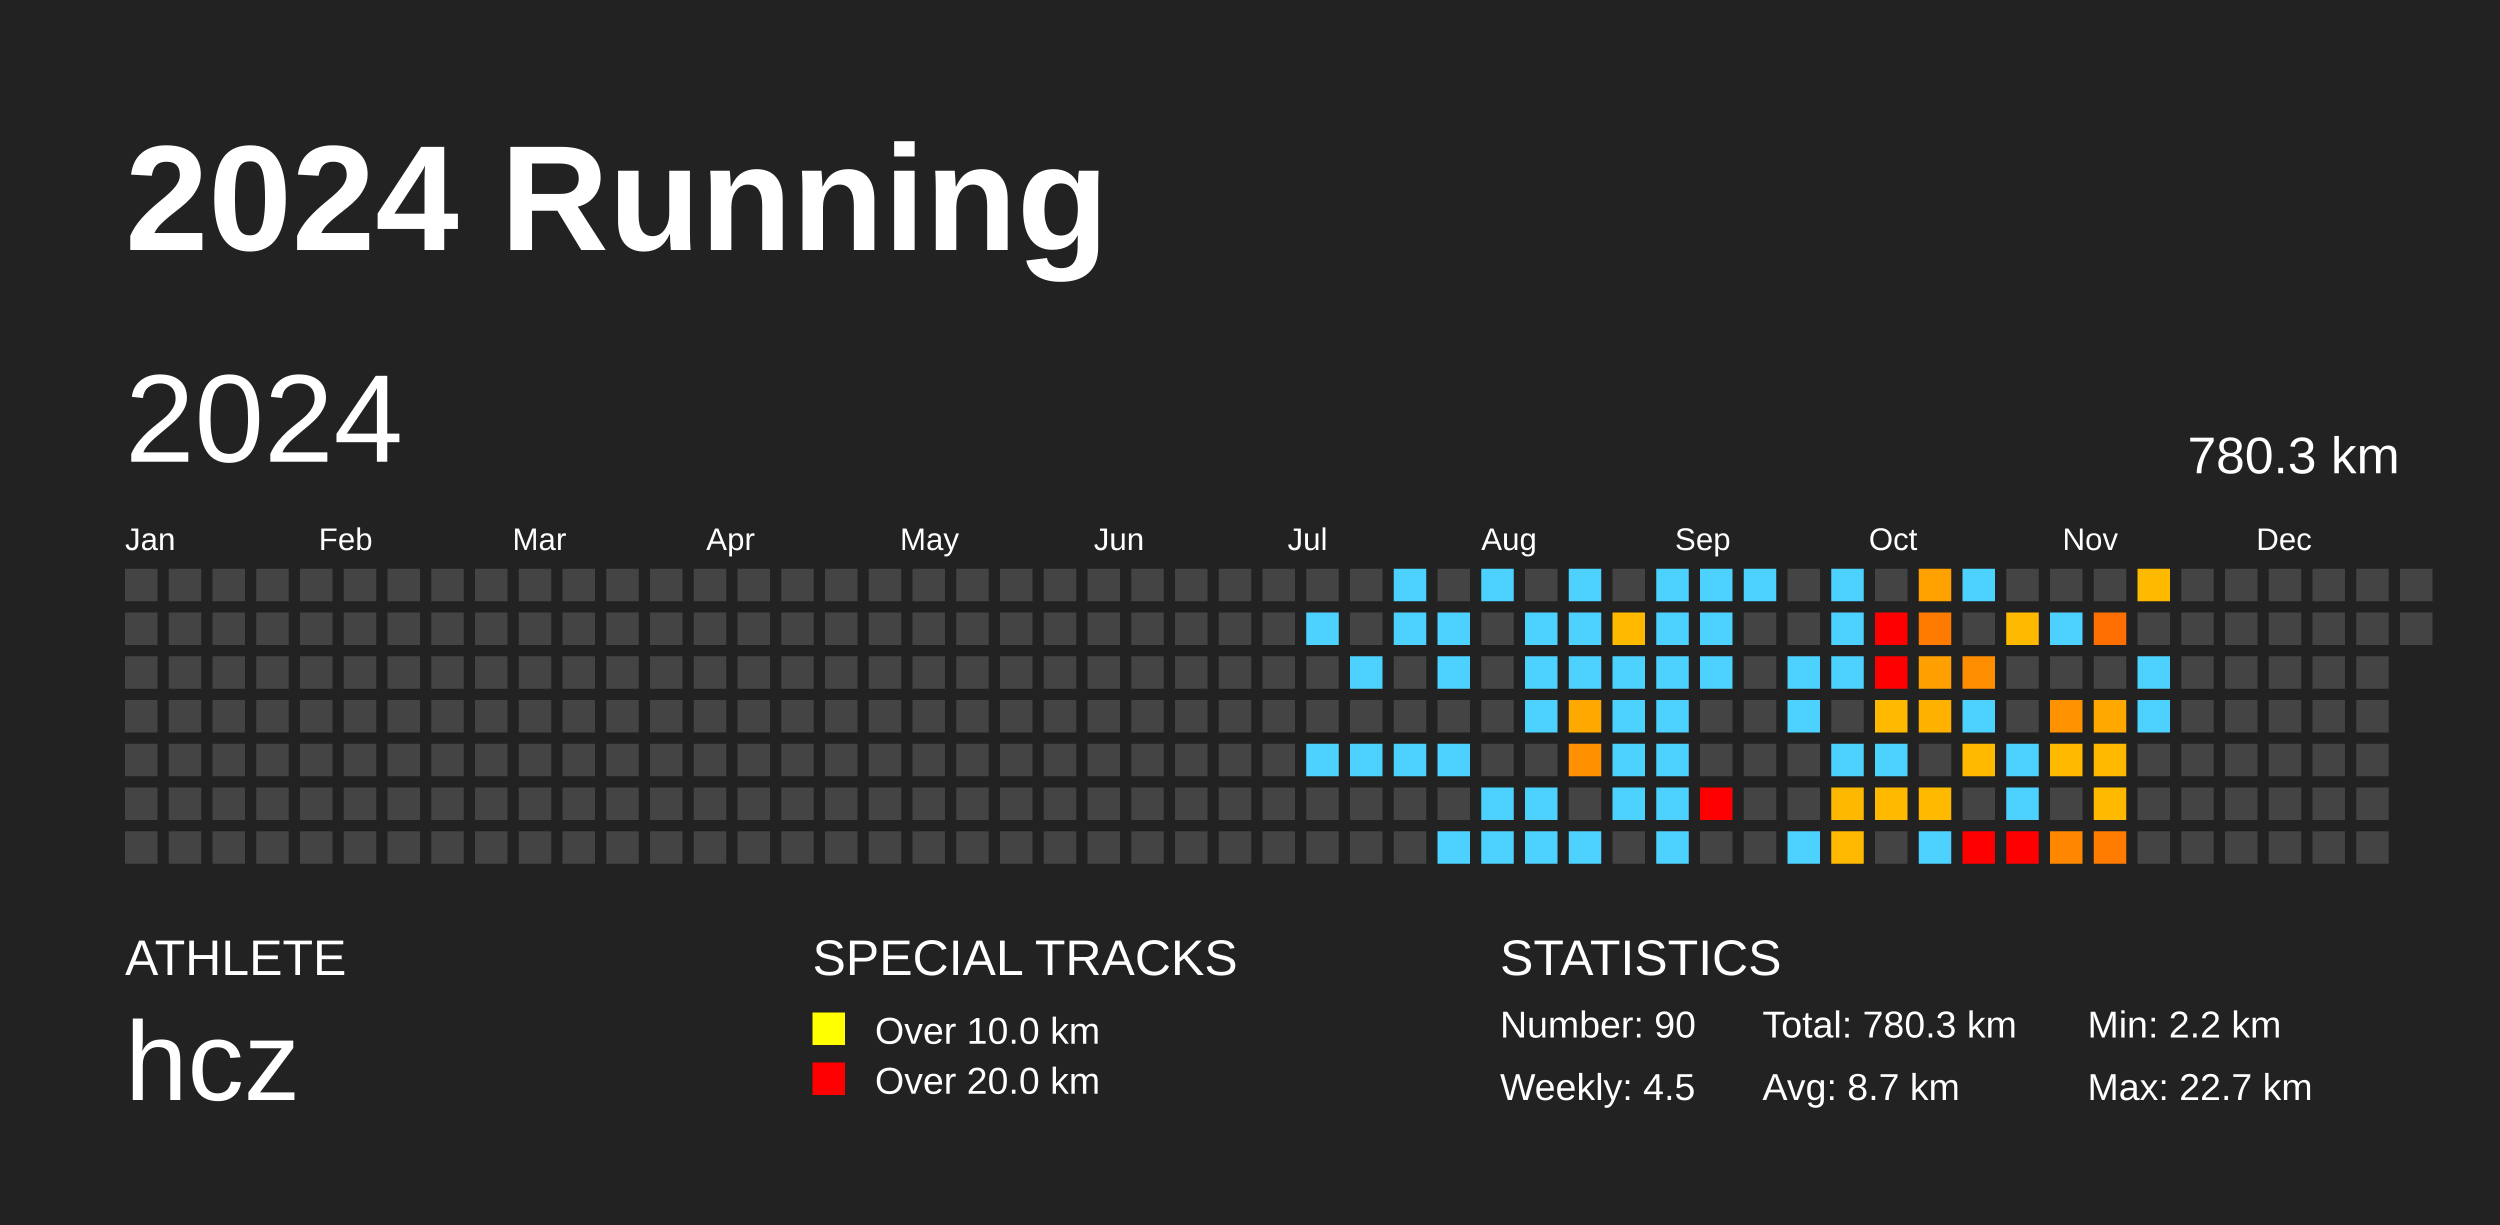
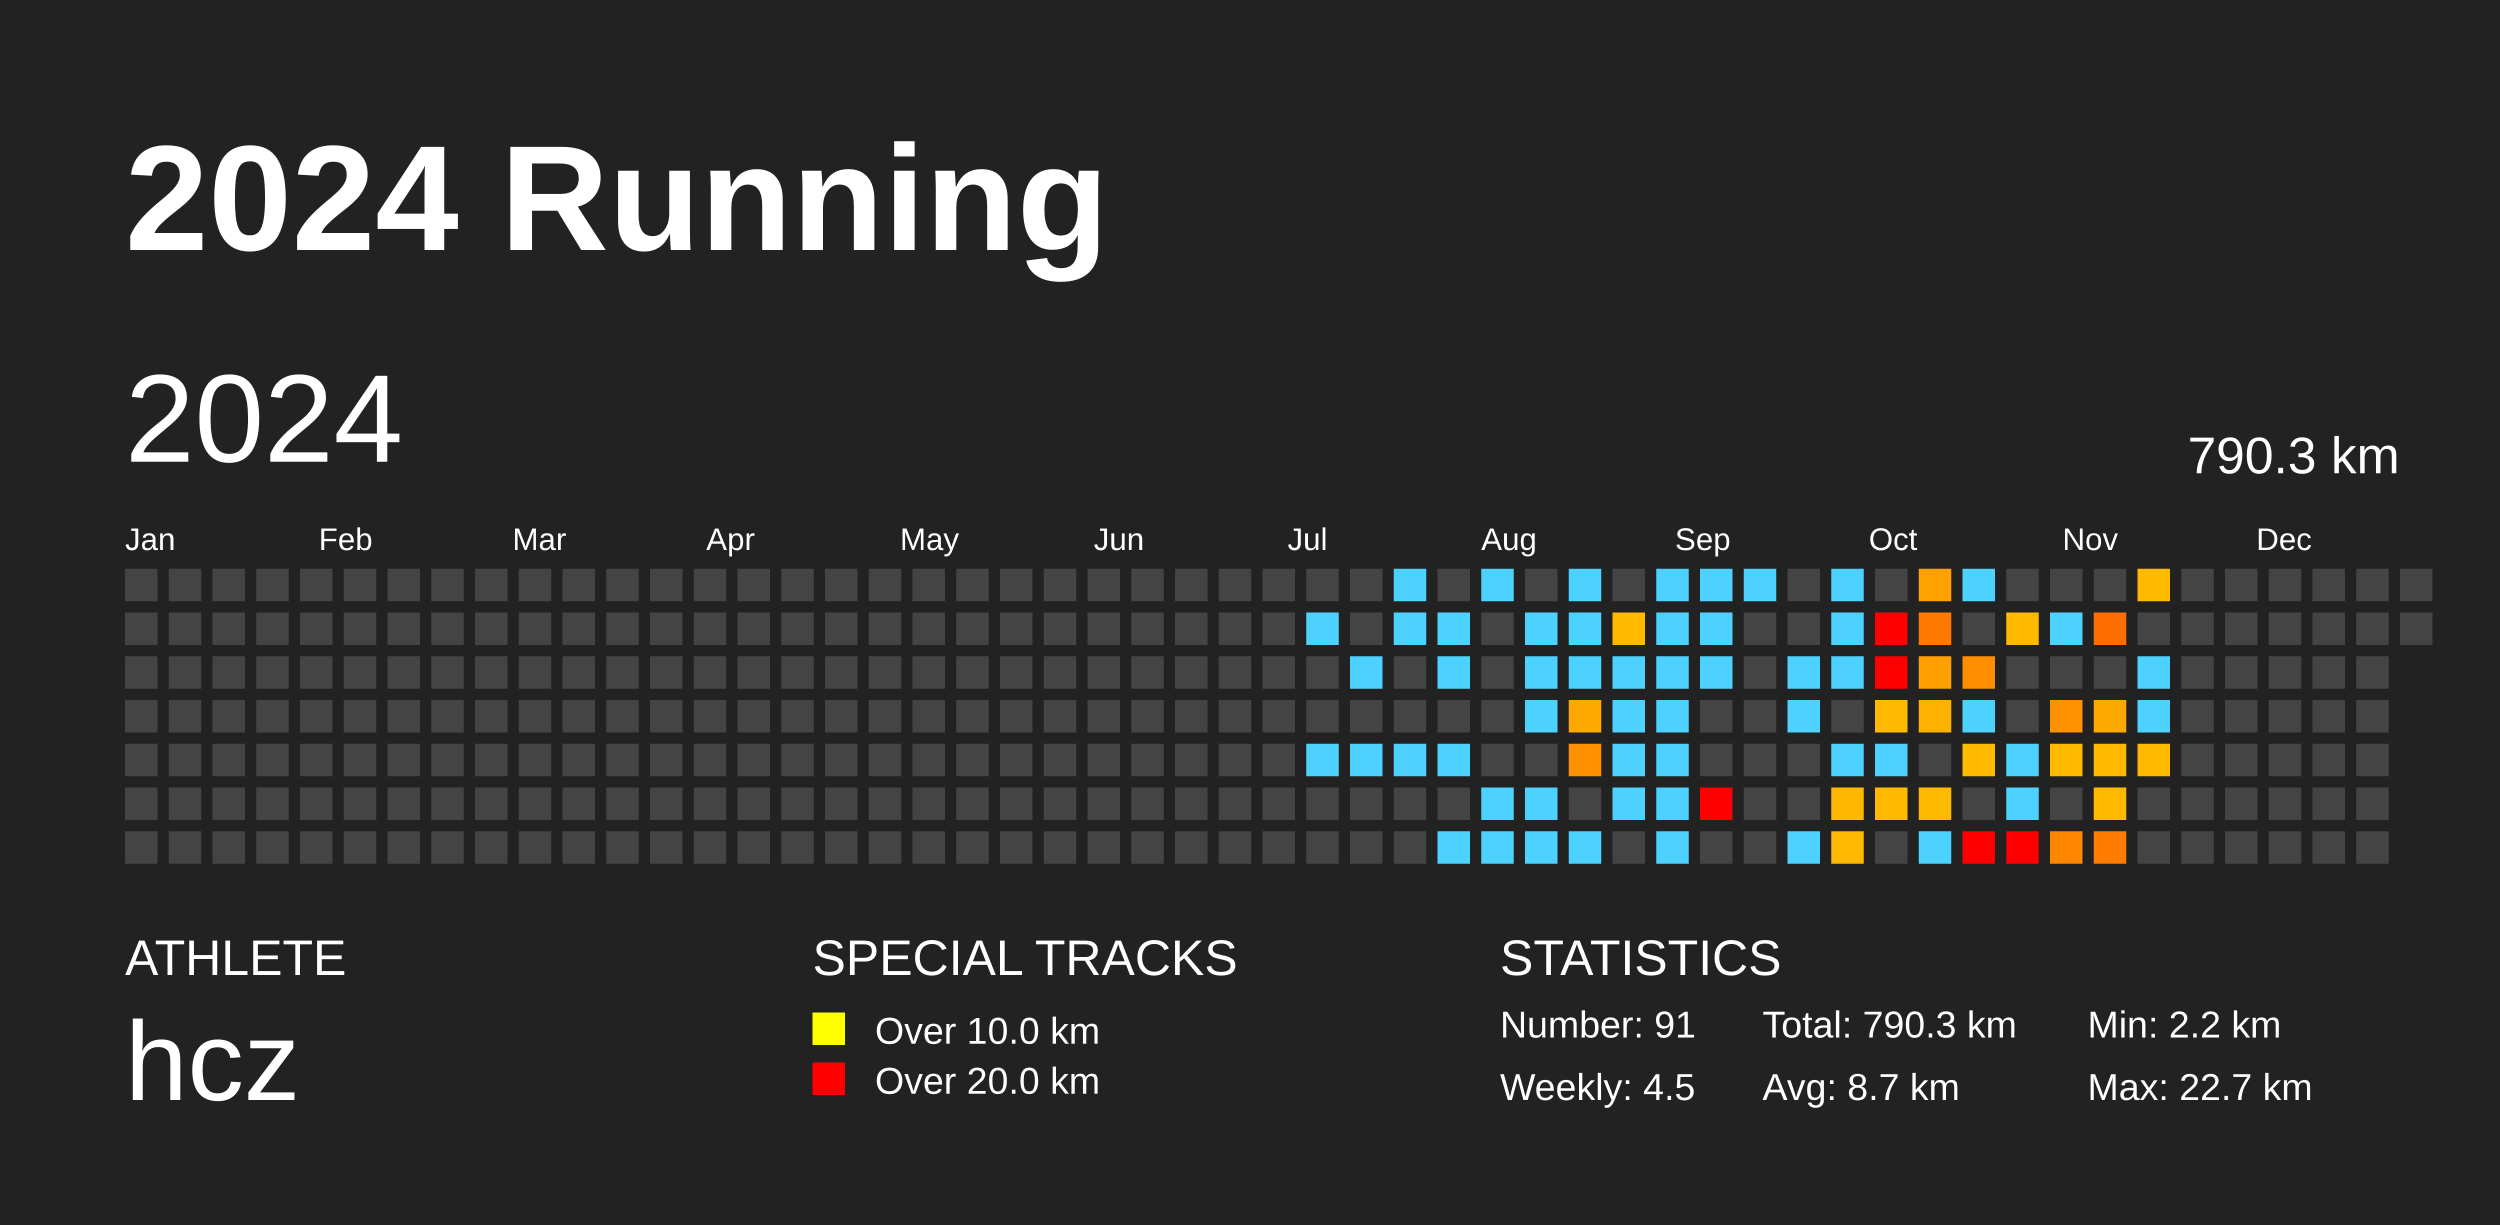
<svg xmlns="http://www.w3.org/2000/svg" baseProfile="full" height="98mm" version="1.1" viewBox="0,0,200,98" width="200mm">
  <defs />
  <rect fill="#222222" height="98" width="200" x="0" y="0" />
  <text fill="#FFFFFF" style="font-size:12px; font-family:Arial; font-weight:bold;" x="10" y="20">2024 Running</text>
  <text fill="#FFFFFF" style="font-size:4px; font-family:Arial" x="10" y="78">ATHLETE</text>
  <text fill="#FFFFFF" style="font-size:9px; font-family:Arial" x="10" y="88">hcz</text>
  <text fill="#FFFFFF" style="font-size:4px; font-family:Arial" x="65" y="78">SPECIAL TRACKS</text>
  <rect fill="yellow" height="2.6" width="2.6" x="65" y="81" />
  <text fill="#FFFFFF" style="font-size:3px; font-family:Arial" x="70" y="83.5">Over 10.0 km</text>
  <rect fill="red" height="2.6" width="2.6" x="65" y="85" />
  <text fill="#FFFFFF" style="font-size:3px; font-family:Arial" x="70" y="87.5">Over 20.0 km</text>
  <text fill="#FFFFFF" style="font-size:4px; font-family:Arial" x="120" y="78">STATISTICS</text>
-   <text fill="#FFFFFF" style="font-size:3px; font-family:Arial" x="120" y="83">Number: 90</text>
+   <text fill="#FFFFFF" style="font-size:3px; font-family:Arial" x="120" y="83">Number: 91</text>
  <text fill="#FFFFFF" style="font-size:3px; font-family:Arial" x="120" y="88">Weekly: 4.5</text>
-   <text fill="#FFFFFF" style="font-size:3px; font-family:Arial" x="141" y="83">Total: 780.3 km</text>
+   <text fill="#FFFFFF" style="font-size:3px; font-family:Arial" x="141" y="83">Total: 790.3 km</text>
  <text fill="#FFFFFF" style="font-size:3px; font-family:Arial" x="141" y="88">Avg: 8.7 km</text>
  <text fill="#FFFFFF" style="font-size:3px; font-family:Arial" x="167" y="83">Min: 2.2 km</text>
  <text fill="#FFFFFF" style="font-size:3px; font-family:Arial" x="167" y="88">Max: 22.7 km</text>
  <text dominant-baseline="hanging" fill="#FFFFFF" style="font-size:10.0px; font-family:Arial;" x="10" y="30">2024</text>
-   <text dominant-baseline="hanging" fill="#FFFFFF" style="font-size:4.125px; font-family:Arial;" x="175" y="35">780.3 km</text>
+   <text dominant-baseline="hanging" fill="#FFFFFF" style="font-size:4.125px; font-family:Arial;" x="175" y="35">790.3 km</text>
  <text fill="#FFFFFF" style="font-size:2.5px; font-family:Arial" x="10.0" y="44">Jan</text>
  <text fill="#FFFFFF" style="font-size:2.5px; font-family:Arial" x="25.5" y="44">Feb</text>
  <text fill="#FFFFFF" style="font-size:2.5px; font-family:Arial" x="41.0" y="44">Mar</text>
  <text fill="#FFFFFF" style="font-size:2.5px; font-family:Arial" x="56.5" y="44">Apr</text>
  <text fill="#FFFFFF" style="font-size:2.5px; font-family:Arial" x="72.0" y="44">May</text>
  <text fill="#FFFFFF" style="font-size:2.5px; font-family:Arial" x="87.5" y="44">Jun</text>
  <text fill="#FFFFFF" style="font-size:2.5px; font-family:Arial" x="103.0" y="44">Jul</text>
  <text fill="#FFFFFF" style="font-size:2.5px; font-family:Arial" x="118.5" y="44">Aug</text>
  <text fill="#FFFFFF" style="font-size:2.5px; font-family:Arial" x="134.0" y="44">Sep</text>
  <text fill="#FFFFFF" style="font-size:2.5px; font-family:Arial" x="149.5" y="44">Oct</text>
  <text fill="#FFFFFF" style="font-size:2.5px; font-family:Arial" x="165.0" y="44">Nov</text>
  <text fill="#FFFFFF" style="font-size:2.5px; font-family:Arial" x="180.5" y="44">Dec</text>
  <rect fill="#444444" height="2.6" width="2.6" x="10.0" y="45.5" />
  <rect fill="#444444" height="2.6" width="2.6" x="10.0" y="49.0" />
  <rect fill="#444444" height="2.6" width="2.6" x="10.0" y="52.5" />
  <rect fill="#444444" height="2.6" width="2.6" x="10.0" y="56.0" />
  <rect fill="#444444" height="2.6" width="2.6" x="10.0" y="59.5" />
  <rect fill="#444444" height="2.6" width="2.6" x="10.0" y="63.0" />
  <rect fill="#444444" height="2.6" width="2.6" x="10.0" y="66.5" />
  <rect fill="#444444" height="2.6" width="2.6" x="13.5" y="45.5" />
  <rect fill="#444444" height="2.6" width="2.6" x="13.5" y="49.0" />
  <rect fill="#444444" height="2.6" width="2.6" x="13.5" y="52.5" />
  <rect fill="#444444" height="2.6" width="2.6" x="13.5" y="56.0" />
  <rect fill="#444444" height="2.6" width="2.6" x="13.5" y="59.5" />
  <rect fill="#444444" height="2.6" width="2.6" x="13.5" y="63.0" />
  <rect fill="#444444" height="2.6" width="2.6" x="13.5" y="66.5" />
  <rect fill="#444444" height="2.6" width="2.6" x="17.0" y="45.5" />
  <rect fill="#444444" height="2.6" width="2.6" x="17.0" y="49.0" />
  <rect fill="#444444" height="2.6" width="2.6" x="17.0" y="52.5" />
  <rect fill="#444444" height="2.6" width="2.6" x="17.0" y="56.0" />
  <rect fill="#444444" height="2.6" width="2.6" x="17.0" y="59.5" />
  <rect fill="#444444" height="2.6" width="2.6" x="17.0" y="63.0" />
  <rect fill="#444444" height="2.6" width="2.6" x="17.0" y="66.5" />
  <rect fill="#444444" height="2.6" width="2.6" x="20.5" y="45.5" />
  <rect fill="#444444" height="2.6" width="2.6" x="20.5" y="49.0" />
  <rect fill="#444444" height="2.6" width="2.6" x="20.5" y="52.5" />
  <rect fill="#444444" height="2.6" width="2.6" x="20.5" y="56.0" />
  <rect fill="#444444" height="2.6" width="2.6" x="20.5" y="59.5" />
  <rect fill="#444444" height="2.6" width="2.6" x="20.5" y="63.0" />
  <rect fill="#444444" height="2.6" width="2.6" x="20.5" y="66.5" />
  <rect fill="#444444" height="2.6" width="2.6" x="24.0" y="45.5" />
  <rect fill="#444444" height="2.6" width="2.6" x="24.0" y="49.0" />
  <rect fill="#444444" height="2.6" width="2.6" x="24.0" y="52.5" />
  <rect fill="#444444" height="2.6" width="2.6" x="24.0" y="56.0" />
  <rect fill="#444444" height="2.6" width="2.6" x="24.0" y="59.5" />
  <rect fill="#444444" height="2.6" width="2.6" x="24.0" y="63.0" />
  <rect fill="#444444" height="2.6" width="2.6" x="24.0" y="66.5" />
  <rect fill="#444444" height="2.6" width="2.6" x="27.5" y="45.5" />
  <rect fill="#444444" height="2.6" width="2.6" x="27.5" y="49.0" />
  <rect fill="#444444" height="2.6" width="2.6" x="27.5" y="52.5" />
  <rect fill="#444444" height="2.6" width="2.6" x="27.5" y="56.0" />
  <rect fill="#444444" height="2.6" width="2.6" x="27.5" y="59.5" />
  <rect fill="#444444" height="2.6" width="2.6" x="27.5" y="63.0" />
  <rect fill="#444444" height="2.6" width="2.6" x="27.5" y="66.5" />
  <rect fill="#444444" height="2.6" width="2.6" x="31.0" y="45.5" />
  <rect fill="#444444" height="2.6" width="2.6" x="31.0" y="49.0" />
  <rect fill="#444444" height="2.6" width="2.6" x="31.0" y="52.5" />
  <rect fill="#444444" height="2.6" width="2.6" x="31.0" y="56.0" />
  <rect fill="#444444" height="2.6" width="2.6" x="31.0" y="59.5" />
  <rect fill="#444444" height="2.6" width="2.6" x="31.0" y="63.0" />
  <rect fill="#444444" height="2.6" width="2.6" x="31.0" y="66.5" />
  <rect fill="#444444" height="2.6" width="2.6" x="34.5" y="45.5" />
  <rect fill="#444444" height="2.6" width="2.6" x="34.5" y="49.0" />
  <rect fill="#444444" height="2.6" width="2.6" x="34.5" y="52.5" />
  <rect fill="#444444" height="2.6" width="2.6" x="34.5" y="56.0" />
  <rect fill="#444444" height="2.6" width="2.6" x="34.5" y="59.5" />
  <rect fill="#444444" height="2.6" width="2.6" x="34.5" y="63.0" />
  <rect fill="#444444" height="2.6" width="2.6" x="34.5" y="66.5" />
  <rect fill="#444444" height="2.6" width="2.6" x="38.0" y="45.5" />
  <rect fill="#444444" height="2.6" width="2.6" x="38.0" y="49.0" />
  <rect fill="#444444" height="2.6" width="2.6" x="38.0" y="52.5" />
  <rect fill="#444444" height="2.6" width="2.6" x="38.0" y="56.0" />
  <rect fill="#444444" height="2.6" width="2.6" x="38.0" y="59.5" />
  <rect fill="#444444" height="2.6" width="2.6" x="38.0" y="63.0" />
  <rect fill="#444444" height="2.6" width="2.6" x="38.0" y="66.5" />
  <rect fill="#444444" height="2.6" width="2.6" x="41.5" y="45.5" />
  <rect fill="#444444" height="2.6" width="2.6" x="41.5" y="49.0" />
  <rect fill="#444444" height="2.6" width="2.6" x="41.5" y="52.5" />
  <rect fill="#444444" height="2.6" width="2.6" x="41.5" y="56.0" />
  <rect fill="#444444" height="2.6" width="2.6" x="41.5" y="59.5" />
  <rect fill="#444444" height="2.6" width="2.6" x="41.5" y="63.0" />
  <rect fill="#444444" height="2.6" width="2.6" x="41.5" y="66.5" />
  <rect fill="#444444" height="2.6" width="2.6" x="45.0" y="45.5" />
  <rect fill="#444444" height="2.6" width="2.6" x="45.0" y="49.0" />
  <rect fill="#444444" height="2.6" width="2.6" x="45.0" y="52.5" />
  <rect fill="#444444" height="2.6" width="2.6" x="45.0" y="56.0" />
  <rect fill="#444444" height="2.6" width="2.6" x="45.0" y="59.5" />
  <rect fill="#444444" height="2.6" width="2.6" x="45.0" y="63.0" />
  <rect fill="#444444" height="2.6" width="2.6" x="45.0" y="66.5" />
  <rect fill="#444444" height="2.6" width="2.6" x="48.5" y="45.5" />
  <rect fill="#444444" height="2.6" width="2.6" x="48.5" y="49.0" />
  <rect fill="#444444" height="2.6" width="2.6" x="48.5" y="52.5" />
  <rect fill="#444444" height="2.6" width="2.6" x="48.5" y="56.0" />
  <rect fill="#444444" height="2.6" width="2.6" x="48.5" y="59.5" />
  <rect fill="#444444" height="2.6" width="2.6" x="48.5" y="63.0" />
  <rect fill="#444444" height="2.6" width="2.6" x="48.5" y="66.5" />
  <rect fill="#444444" height="2.6" width="2.6" x="52.0" y="45.5" />
  <rect fill="#444444" height="2.6" width="2.6" x="52.0" y="49.0" />
  <rect fill="#444444" height="2.6" width="2.6" x="52.0" y="52.5" />
  <rect fill="#444444" height="2.6" width="2.6" x="52.0" y="56.0" />
  <rect fill="#444444" height="2.6" width="2.6" x="52.0" y="59.5" />
  <rect fill="#444444" height="2.6" width="2.6" x="52.0" y="63.0" />
  <rect fill="#444444" height="2.6" width="2.6" x="52.0" y="66.5" />
  <rect fill="#444444" height="2.6" width="2.6" x="55.5" y="45.5" />
  <rect fill="#444444" height="2.6" width="2.6" x="55.5" y="49.0" />
  <rect fill="#444444" height="2.6" width="2.6" x="55.5" y="52.5" />
  <rect fill="#444444" height="2.6" width="2.6" x="55.5" y="56.0" />
  <rect fill="#444444" height="2.6" width="2.6" x="55.5" y="59.5" />
  <rect fill="#444444" height="2.6" width="2.6" x="55.5" y="63.0" />
  <rect fill="#444444" height="2.6" width="2.6" x="55.5" y="66.5" />
  <rect fill="#444444" height="2.6" width="2.6" x="59.0" y="45.5" />
  <rect fill="#444444" height="2.6" width="2.6" x="59.0" y="49.0" />
  <rect fill="#444444" height="2.6" width="2.6" x="59.0" y="52.5" />
  <rect fill="#444444" height="2.6" width="2.6" x="59.0" y="56.0" />
  <rect fill="#444444" height="2.6" width="2.6" x="59.0" y="59.5" />
  <rect fill="#444444" height="2.6" width="2.6" x="59.0" y="63.0" />
  <rect fill="#444444" height="2.6" width="2.6" x="59.0" y="66.5" />
  <rect fill="#444444" height="2.6" width="2.6" x="62.5" y="45.5" />
  <rect fill="#444444" height="2.6" width="2.6" x="62.5" y="49.0" />
  <rect fill="#444444" height="2.6" width="2.6" x="62.5" y="52.5" />
  <rect fill="#444444" height="2.6" width="2.6" x="62.5" y="56.0" />
  <rect fill="#444444" height="2.6" width="2.6" x="62.5" y="59.5" />
  <rect fill="#444444" height="2.6" width="2.6" x="62.5" y="63.0" />
  <rect fill="#444444" height="2.6" width="2.6" x="62.5" y="66.5" />
  <rect fill="#444444" height="2.6" width="2.6" x="66.0" y="45.5" />
  <rect fill="#444444" height="2.6" width="2.6" x="66.0" y="49.0" />
  <rect fill="#444444" height="2.6" width="2.6" x="66.0" y="52.5" />
  <rect fill="#444444" height="2.6" width="2.6" x="66.0" y="56.0" />
  <rect fill="#444444" height="2.6" width="2.6" x="66.0" y="59.5" />
  <rect fill="#444444" height="2.6" width="2.6" x="66.0" y="63.0" />
  <rect fill="#444444" height="2.6" width="2.6" x="66.0" y="66.5" />
  <rect fill="#444444" height="2.6" width="2.6" x="69.5" y="45.5" />
  <rect fill="#444444" height="2.6" width="2.6" x="69.5" y="49.0" />
  <rect fill="#444444" height="2.6" width="2.6" x="69.5" y="52.5" />
  <rect fill="#444444" height="2.6" width="2.6" x="69.5" y="56.0" />
  <rect fill="#444444" height="2.6" width="2.6" x="69.5" y="59.5" />
  <rect fill="#444444" height="2.6" width="2.6" x="69.5" y="63.0" />
  <rect fill="#444444" height="2.6" width="2.6" x="69.5" y="66.5" />
  <rect fill="#444444" height="2.6" width="2.6" x="73.0" y="45.5" />
  <rect fill="#444444" height="2.6" width="2.6" x="73.0" y="49.0" />
  <rect fill="#444444" height="2.6" width="2.6" x="73.0" y="52.5" />
  <rect fill="#444444" height="2.6" width="2.6" x="73.0" y="56.0" />
  <rect fill="#444444" height="2.6" width="2.6" x="73.0" y="59.5" />
  <rect fill="#444444" height="2.6" width="2.6" x="73.0" y="63.0" />
  <rect fill="#444444" height="2.6" width="2.6" x="73.0" y="66.5" />
  <rect fill="#444444" height="2.6" width="2.6" x="76.5" y="45.5" />
  <rect fill="#444444" height="2.6" width="2.6" x="76.5" y="49.0" />
  <rect fill="#444444" height="2.6" width="2.6" x="76.5" y="52.5" />
  <rect fill="#444444" height="2.6" width="2.6" x="76.5" y="56.0" />
  <rect fill="#444444" height="2.6" width="2.6" x="76.5" y="59.5" />
  <rect fill="#444444" height="2.6" width="2.6" x="76.5" y="63.0" />
  <rect fill="#444444" height="2.6" width="2.6" x="76.5" y="66.5" />
  <rect fill="#444444" height="2.6" width="2.6" x="80.0" y="45.5" />
  <rect fill="#444444" height="2.6" width="2.6" x="80.0" y="49.0" />
  <rect fill="#444444" height="2.6" width="2.6" x="80.0" y="52.5" />
  <rect fill="#444444" height="2.6" width="2.6" x="80.0" y="56.0" />
  <rect fill="#444444" height="2.6" width="2.6" x="80.0" y="59.5" />
  <rect fill="#444444" height="2.6" width="2.6" x="80.0" y="63.0" />
  <rect fill="#444444" height="2.6" width="2.6" x="80.0" y="66.5" />
  <rect fill="#444444" height="2.6" width="2.6" x="83.5" y="45.5" />
  <rect fill="#444444" height="2.6" width="2.6" x="83.5" y="49.0" />
  <rect fill="#444444" height="2.6" width="2.6" x="83.5" y="52.5" />
  <rect fill="#444444" height="2.6" width="2.6" x="83.5" y="56.0" />
  <rect fill="#444444" height="2.6" width="2.6" x="83.5" y="59.5" />
  <rect fill="#444444" height="2.6" width="2.6" x="83.5" y="63.0" />
  <rect fill="#444444" height="2.6" width="2.6" x="83.5" y="66.5" />
  <rect fill="#444444" height="2.6" width="2.6" x="87.0" y="45.5" />
  <rect fill="#444444" height="2.6" width="2.6" x="87.0" y="49.0" />
  <rect fill="#444444" height="2.6" width="2.6" x="87.0" y="52.5" />
  <rect fill="#444444" height="2.6" width="2.6" x="87.0" y="56.0" />
  <rect fill="#444444" height="2.6" width="2.6" x="87.0" y="59.5" />
  <rect fill="#444444" height="2.6" width="2.6" x="87.0" y="63.0" />
  <rect fill="#444444" height="2.6" width="2.6" x="87.0" y="66.5" />
  <rect fill="#444444" height="2.6" width="2.6" x="90.5" y="45.5" />
  <rect fill="#444444" height="2.6" width="2.6" x="90.5" y="49.0" />
  <rect fill="#444444" height="2.6" width="2.6" x="90.5" y="52.5" />
  <rect fill="#444444" height="2.6" width="2.6" x="90.5" y="56.0" />
  <rect fill="#444444" height="2.6" width="2.6" x="90.5" y="59.5" />
  <rect fill="#444444" height="2.6" width="2.6" x="90.5" y="63.0" />
  <rect fill="#444444" height="2.6" width="2.6" x="90.5" y="66.5" />
  <rect fill="#444444" height="2.6" width="2.6" x="94.0" y="45.5" />
  <rect fill="#444444" height="2.6" width="2.6" x="94.0" y="49.0" />
  <rect fill="#444444" height="2.6" width="2.6" x="94.0" y="52.5" />
  <rect fill="#444444" height="2.6" width="2.6" x="94.0" y="56.0" />
  <rect fill="#444444" height="2.6" width="2.6" x="94.0" y="59.5" />
  <rect fill="#444444" height="2.6" width="2.6" x="94.0" y="63.0" />
  <rect fill="#444444" height="2.6" width="2.6" x="94.0" y="66.5" />
  <rect fill="#444444" height="2.6" width="2.6" x="97.5" y="45.5" />
  <rect fill="#444444" height="2.6" width="2.6" x="97.5" y="49.0" />
  <rect fill="#444444" height="2.6" width="2.6" x="97.5" y="52.5" />
  <rect fill="#444444" height="2.6" width="2.6" x="97.5" y="56.0" />
  <rect fill="#444444" height="2.6" width="2.6" x="97.5" y="59.5" />
  <rect fill="#444444" height="2.6" width="2.6" x="97.5" y="63.0" />
  <rect fill="#444444" height="2.6" width="2.6" x="97.5" y="66.5" />
  <rect fill="#444444" height="2.6" width="2.6" x="101.0" y="45.5" />
  <rect fill="#444444" height="2.6" width="2.6" x="101.0" y="49.0" />
  <rect fill="#444444" height="2.6" width="2.6" x="101.0" y="52.5" />
  <rect fill="#444444" height="2.6" width="2.6" x="101.0" y="56.0" />
  <rect fill="#444444" height="2.6" width="2.6" x="101.0" y="59.5" />
  <rect fill="#444444" height="2.6" width="2.6" x="101.0" y="63.0" />
  <rect fill="#444444" height="2.6" width="2.6" x="101.0" y="66.5" />
  <rect fill="#444444" height="2.6" width="2.6" x="104.5" y="45.5" />
  <rect fill="#4dd2ff" height="2.6" width="2.6" x="104.5" y="49.0" />
  <rect fill="#444444" height="2.6" width="2.6" x="104.5" y="52.5" />
  <rect fill="#444444" height="2.6" width="2.6" x="104.5" y="56.0" />
  <rect fill="#4dd2ff" height="2.6" width="2.6" x="104.5" y="59.5" />
  <rect fill="#444444" height="2.6" width="2.6" x="104.5" y="63.0" />
  <rect fill="#444444" height="2.6" width="2.6" x="104.5" y="66.5" />
  <rect fill="#444444" height="2.6" width="2.6" x="108.0" y="45.5" />
  <rect fill="#444444" height="2.6" width="2.6" x="108.0" y="49.0" />
  <rect fill="#4dd2ff" height="2.6" width="2.6" x="108.0" y="52.5" />
  <rect fill="#444444" height="2.6" width="2.6" x="108.0" y="56.0" />
  <rect fill="#4dd2ff" height="2.6" width="2.6" x="108.0" y="59.5" />
  <rect fill="#444444" height="2.6" width="2.6" x="108.0" y="63.0" />
  <rect fill="#444444" height="2.6" width="2.6" x="108.0" y="66.5" />
  <rect fill="#4dd2ff" height="2.6" width="2.6" x="111.5" y="45.5" />
  <rect fill="#4dd2ff" height="2.6" width="2.6" x="111.5" y="49.0" />
  <rect fill="#444444" height="2.6" width="2.6" x="111.5" y="52.5" />
  <rect fill="#444444" height="2.6" width="2.6" x="111.5" y="56.0" />
  <rect fill="#4dd2ff" height="2.6" width="2.6" x="111.5" y="59.5" />
  <rect fill="#444444" height="2.6" width="2.6" x="111.5" y="63.0" />
  <rect fill="#444444" height="2.6" width="2.6" x="111.5" y="66.5" />
  <rect fill="#444444" height="2.6" width="2.6" x="115.0" y="45.5" />
  <rect fill="#4dd2ff" height="2.6" width="2.6" x="115.0" y="49.0" />
  <rect fill="#4dd2ff" height="2.6" width="2.6" x="115.0" y="52.5" />
  <rect fill="#444444" height="2.6" width="2.6" x="115.0" y="56.0" />
  <rect fill="#4dd2ff" height="2.6" width="2.6" x="115.0" y="59.5" />
  <rect fill="#444444" height="2.6" width="2.6" x="115.0" y="63.0" />
  <rect fill="#4dd2ff" height="2.6" width="2.6" x="115.0" y="66.5" />
  <rect fill="#4dd2ff" height="2.6" width="2.6" x="118.5" y="45.5" />
  <rect fill="#444444" height="2.6" width="2.6" x="118.5" y="49.0" />
  <rect fill="#444444" height="2.6" width="2.6" x="118.5" y="52.5" />
  <rect fill="#444444" height="2.6" width="2.6" x="118.5" y="56.0" />
  <rect fill="#444444" height="2.6" width="2.6" x="118.5" y="59.5" />
  <rect fill="#4dd2ff" height="2.6" width="2.6" x="118.5" y="63.0" />
  <rect fill="#4dd2ff" height="2.6" width="2.6" x="118.5" y="66.5" />
  <rect fill="#444444" height="2.6" width="2.6" x="122.0" y="45.5" />
  <rect fill="#4dd2ff" height="2.6" width="2.6" x="122.0" y="49.0" />
  <rect fill="#4dd2ff" height="2.6" width="2.6" x="122.0" y="52.5" />
  <rect fill="#4dd2ff" height="2.6" width="2.6" x="122.0" y="56.0" />
  <rect fill="#444444" height="2.6" width="2.6" x="122.0" y="59.5" />
  <rect fill="#4dd2ff" height="2.6" width="2.6" x="122.0" y="63.0" />
  <rect fill="#4dd2ff" height="2.6" width="2.6" x="122.0" y="66.5" />
  <rect fill="#4dd2ff" height="2.6" width="2.6" x="125.5" y="45.5" />
  <rect fill="#4dd2ff" height="2.6" width="2.6" x="125.5" y="49.0" />
  <rect fill="#4dd2ff" height="2.6" width="2.6" x="125.5" y="52.5" />
  <rect fill="#ffa900" height="2.6" width="2.6" x="125.5" y="56.0" />
  <rect fill="#ff9100" height="2.6" width="2.6" x="125.5" y="59.5" />
  <rect fill="#444444" height="2.6" width="2.6" x="125.5" y="63.0" />
  <rect fill="#4dd2ff" height="2.6" width="2.6" x="125.5" y="66.5" />
  <rect fill="#444444" height="2.6" width="2.6" x="129.0" y="45.5" />
  <rect fill="#ffba00" height="2.6" width="2.6" x="129.0" y="49.0" />
  <rect fill="#4dd2ff" height="2.6" width="2.6" x="129.0" y="52.5" />
  <rect fill="#4dd2ff" height="2.6" width="2.6" x="129.0" y="56.0" />
  <rect fill="#4dd2ff" height="2.6" width="2.6" x="129.0" y="59.5" />
  <rect fill="#4dd2ff" height="2.6" width="2.6" x="129.0" y="63.0" />
  <rect fill="#444444" height="2.6" width="2.6" x="129.0" y="66.5" />
  <rect fill="#4dd2ff" height="2.6" width="2.6" x="132.5" y="45.5" />
  <rect fill="#4dd2ff" height="2.6" width="2.6" x="132.5" y="49.0" />
  <rect fill="#4dd2ff" height="2.6" width="2.6" x="132.5" y="52.5" />
  <rect fill="#4dd2ff" height="2.6" width="2.6" x="132.5" y="56.0" />
  <rect fill="#4dd2ff" height="2.6" width="2.6" x="132.5" y="59.5" />
  <rect fill="#4dd2ff" height="2.6" width="2.6" x="132.5" y="63.0" />
  <rect fill="#4dd2ff" height="2.6" width="2.6" x="132.5" y="66.5" />
  <rect fill="#4dd2ff" height="2.6" width="2.6" x="136.0" y="45.5" />
  <rect fill="#4dd2ff" height="2.6" width="2.6" x="136.0" y="49.0" />
  <rect fill="#4dd2ff" height="2.6" width="2.6" x="136.0" y="52.5" />
  <rect fill="#444444" height="2.6" width="2.6" x="136.0" y="56.0" />
  <rect fill="#444444" height="2.6" width="2.6" x="136.0" y="59.5" />
  <rect fill="red" height="2.6" width="2.6" x="136.0" y="63.0" />
  <rect fill="#444444" height="2.6" width="2.6" x="136.0" y="66.5" />
  <rect fill="#4dd2ff" height="2.6" width="2.6" x="139.5" y="45.5" />
  <rect fill="#444444" height="2.6" width="2.6" x="139.5" y="49.0" />
  <rect fill="#444444" height="2.6" width="2.6" x="139.5" y="52.5" />
  <rect fill="#444444" height="2.6" width="2.6" x="139.5" y="56.0" />
  <rect fill="#444444" height="2.6" width="2.6" x="139.5" y="59.5" />
  <rect fill="#444444" height="2.6" width="2.6" x="139.5" y="63.0" />
  <rect fill="#444444" height="2.6" width="2.6" x="139.5" y="66.5" />
  <rect fill="#444444" height="2.6" width="2.6" x="143.0" y="45.5" />
  <rect fill="#444444" height="2.6" width="2.6" x="143.0" y="49.0" />
  <rect fill="#4dd2ff" height="2.6" width="2.6" x="143.0" y="52.5" />
  <rect fill="#4dd2ff" height="2.6" width="2.6" x="143.0" y="56.0" />
  <rect fill="#444444" height="2.6" width="2.6" x="143.0" y="59.5" />
  <rect fill="#444444" height="2.6" width="2.6" x="143.0" y="63.0" />
  <rect fill="#4dd2ff" height="2.6" width="2.6" x="143.0" y="66.5" />
  <rect fill="#4dd2ff" height="2.6" width="2.6" x="146.5" y="45.5" />
  <rect fill="#4dd2ff" height="2.6" width="2.6" x="146.5" y="49.0" />
  <rect fill="#4dd2ff" height="2.6" width="2.6" x="146.5" y="52.5" />
  <rect fill="#444444" height="2.6" width="2.6" x="146.5" y="56.0" />
  <rect fill="#4dd2ff" height="2.6" width="2.6" x="146.5" y="59.5" />
  <rect fill="#ffb800" height="2.6" width="2.6" x="146.5" y="63.0" />
  <rect fill="#ffb900" height="2.6" width="2.6" x="146.5" y="66.5" />
  <rect fill="#444444" height="2.6" width="2.6" x="150.0" y="45.5" />
  <rect fill="red" height="2.6" width="2.6" x="150.0" y="49.0" />
  <rect fill="red" height="2.6" width="2.6" x="150.0" y="52.5" />
  <rect fill="#ffb900" height="2.6" width="2.6" x="150.0" y="56.0" />
  <rect fill="#4dd2ff" height="2.6" width="2.6" x="150.0" y="59.5" />
  <rect fill="#ffba00" height="2.6" width="2.6" x="150.0" y="63.0" />
  <rect fill="#444444" height="2.6" width="2.6" x="150.0" y="66.5" />
  <rect fill="#ffa200" height="2.6" width="2.6" x="153.5" y="45.5" />
  <rect fill="#ff7b00" height="2.6" width="2.6" x="153.5" y="49.0" />
  <rect fill="#ff9f00" height="2.6" width="2.6" x="153.5" y="52.5" />
  <rect fill="#ffb100" height="2.6" width="2.6" x="153.5" y="56.0" />
  <rect fill="#444444" height="2.6" width="2.6" x="153.5" y="59.5" />
  <rect fill="#ffba00" height="2.6" width="2.6" x="153.5" y="63.0" />
  <rect fill="#4dd2ff" height="2.6" width="2.6" x="153.5" y="66.5" />
  <rect fill="#4dd2ff" height="2.6" width="2.6" x="157.0" y="45.5" />
  <rect fill="#444444" height="2.6" width="2.6" x="157.0" y="49.0" />
  <rect fill="#ff8d00" height="2.6" width="2.6" x="157.0" y="52.5" />
  <rect fill="#4dd2ff" height="2.6" width="2.6" x="157.0" y="56.0" />
  <rect fill="#ffba00" height="2.6" width="2.6" x="157.0" y="59.5" />
  <rect fill="#444444" height="2.6" width="2.6" x="157.0" y="63.0" />
  <rect fill="red" height="2.6" width="2.6" x="157.0" y="66.5" />
  <rect fill="#444444" height="2.6" width="2.6" x="160.5" y="45.5" />
  <rect fill="#ffba00" height="2.6" width="2.6" x="160.5" y="49.0" />
  <rect fill="#444444" height="2.6" width="2.6" x="160.5" y="52.5" />
  <rect fill="#444444" height="2.6" width="2.6" x="160.5" y="56.0" />
  <rect fill="#4dd2ff" height="2.6" width="2.6" x="160.5" y="59.5" />
  <rect fill="#4dd2ff" height="2.6" width="2.6" x="160.5" y="63.0" />
  <rect fill="red" height="2.6" width="2.6" x="160.5" y="66.5" />
  <rect fill="#444444" height="2.6" width="2.6" x="164.0" y="45.5" />
  <rect fill="#4dd2ff" height="2.6" width="2.6" x="164.0" y="49.0" />
  <rect fill="#444444" height="2.6" width="2.6" x="164.0" y="52.5" />
  <rect fill="#ff9200" height="2.6" width="2.6" x="164.0" y="56.0" />
  <rect fill="#ffba00" height="2.6" width="2.6" x="164.0" y="59.5" />
  <rect fill="#444444" height="2.6" width="2.6" x="164.0" y="63.0" />
  <rect fill="#ff8700" height="2.6" width="2.6" x="164.0" y="66.5" />
  <rect fill="#444444" height="2.6" width="2.6" x="167.5" y="45.5" />
  <rect fill="#ff6e00" height="2.6" width="2.6" x="167.5" y="49.0" />
  <rect fill="#444444" height="2.6" width="2.6" x="167.5" y="52.5" />
  <rect fill="#ffa800" height="2.6" width="2.6" x="167.5" y="56.0" />
  <rect fill="#ffba00" height="2.6" width="2.6" x="167.5" y="59.5" />
  <rect fill="#ffba00" height="2.6" width="2.6" x="167.5" y="63.0" />
  <rect fill="#ff7c00" height="2.6" width="2.6" x="167.5" y="66.5" />
  <rect fill="#ffba00" height="2.6" width="2.6" x="171.0" y="45.5" />
  <rect fill="#444444" height="2.6" width="2.6" x="171.0" y="49.0" />
  <rect fill="#4dd2ff" height="2.6" width="2.6" x="171.0" y="52.5" />
  <rect fill="#4dd2ff" height="2.6" width="2.6" x="171.0" y="56.0" />
-   <rect fill="#444444" height="2.6" width="2.6" x="171.0" y="59.5" />
+   <rect fill="#ffba00" height="2.6" width="2.6" x="171.0" y="59.5" />
  <rect fill="#444444" height="2.6" width="2.6" x="171.0" y="63.0" />
  <rect fill="#444444" height="2.6" width="2.6" x="171.0" y="66.5" />
  <rect fill="#444444" height="2.6" width="2.6" x="174.5" y="45.5" />
  <rect fill="#444444" height="2.6" width="2.6" x="174.5" y="49.0" />
  <rect fill="#444444" height="2.6" width="2.6" x="174.5" y="52.5" />
  <rect fill="#444444" height="2.6" width="2.6" x="174.5" y="56.0" />
  <rect fill="#444444" height="2.6" width="2.6" x="174.5" y="59.5" />
  <rect fill="#444444" height="2.6" width="2.6" x="174.5" y="63.0" />
  <rect fill="#444444" height="2.6" width="2.6" x="174.5" y="66.5" />
  <rect fill="#444444" height="2.6" width="2.6" x="178.0" y="45.5" />
  <rect fill="#444444" height="2.6" width="2.6" x="178.0" y="49.0" />
  <rect fill="#444444" height="2.6" width="2.6" x="178.0" y="52.5" />
  <rect fill="#444444" height="2.6" width="2.6" x="178.0" y="56.0" />
  <rect fill="#444444" height="2.6" width="2.6" x="178.0" y="59.5" />
  <rect fill="#444444" height="2.6" width="2.6" x="178.0" y="63.0" />
  <rect fill="#444444" height="2.6" width="2.6" x="178.0" y="66.5" />
  <rect fill="#444444" height="2.6" width="2.6" x="181.5" y="45.5" />
  <rect fill="#444444" height="2.6" width="2.6" x="181.5" y="49.0" />
  <rect fill="#444444" height="2.6" width="2.6" x="181.5" y="52.5" />
  <rect fill="#444444" height="2.6" width="2.6" x="181.5" y="56.0" />
  <rect fill="#444444" height="2.6" width="2.6" x="181.5" y="59.5" />
  <rect fill="#444444" height="2.6" width="2.6" x="181.5" y="63.0" />
  <rect fill="#444444" height="2.6" width="2.6" x="181.5" y="66.5" />
  <rect fill="#444444" height="2.6" width="2.6" x="185.0" y="45.5" />
  <rect fill="#444444" height="2.6" width="2.6" x="185.0" y="49.0" />
  <rect fill="#444444" height="2.6" width="2.6" x="185.0" y="52.5" />
  <rect fill="#444444" height="2.6" width="2.6" x="185.0" y="56.0" />
  <rect fill="#444444" height="2.6" width="2.6" x="185.0" y="59.5" />
  <rect fill="#444444" height="2.6" width="2.6" x="185.0" y="63.0" />
  <rect fill="#444444" height="2.6" width="2.6" x="185.0" y="66.5" />
  <rect fill="#444444" height="2.6" width="2.6" x="188.5" y="45.5" />
  <rect fill="#444444" height="2.6" width="2.6" x="188.5" y="49.0" />
  <rect fill="#444444" height="2.6" width="2.6" x="188.5" y="52.5" />
  <rect fill="#444444" height="2.6" width="2.6" x="188.5" y="56.0" />
  <rect fill="#444444" height="2.6" width="2.6" x="188.5" y="59.5" />
  <rect fill="#444444" height="2.6" width="2.6" x="188.5" y="63.0" />
  <rect fill="#444444" height="2.6" width="2.6" x="188.5" y="66.5" />
  <rect fill="#444444" height="2.6" width="2.6" x="192.0" y="45.5" />
  <rect fill="#444444" height="2.6" width="2.6" x="192.0" y="49.0" />
</svg>
